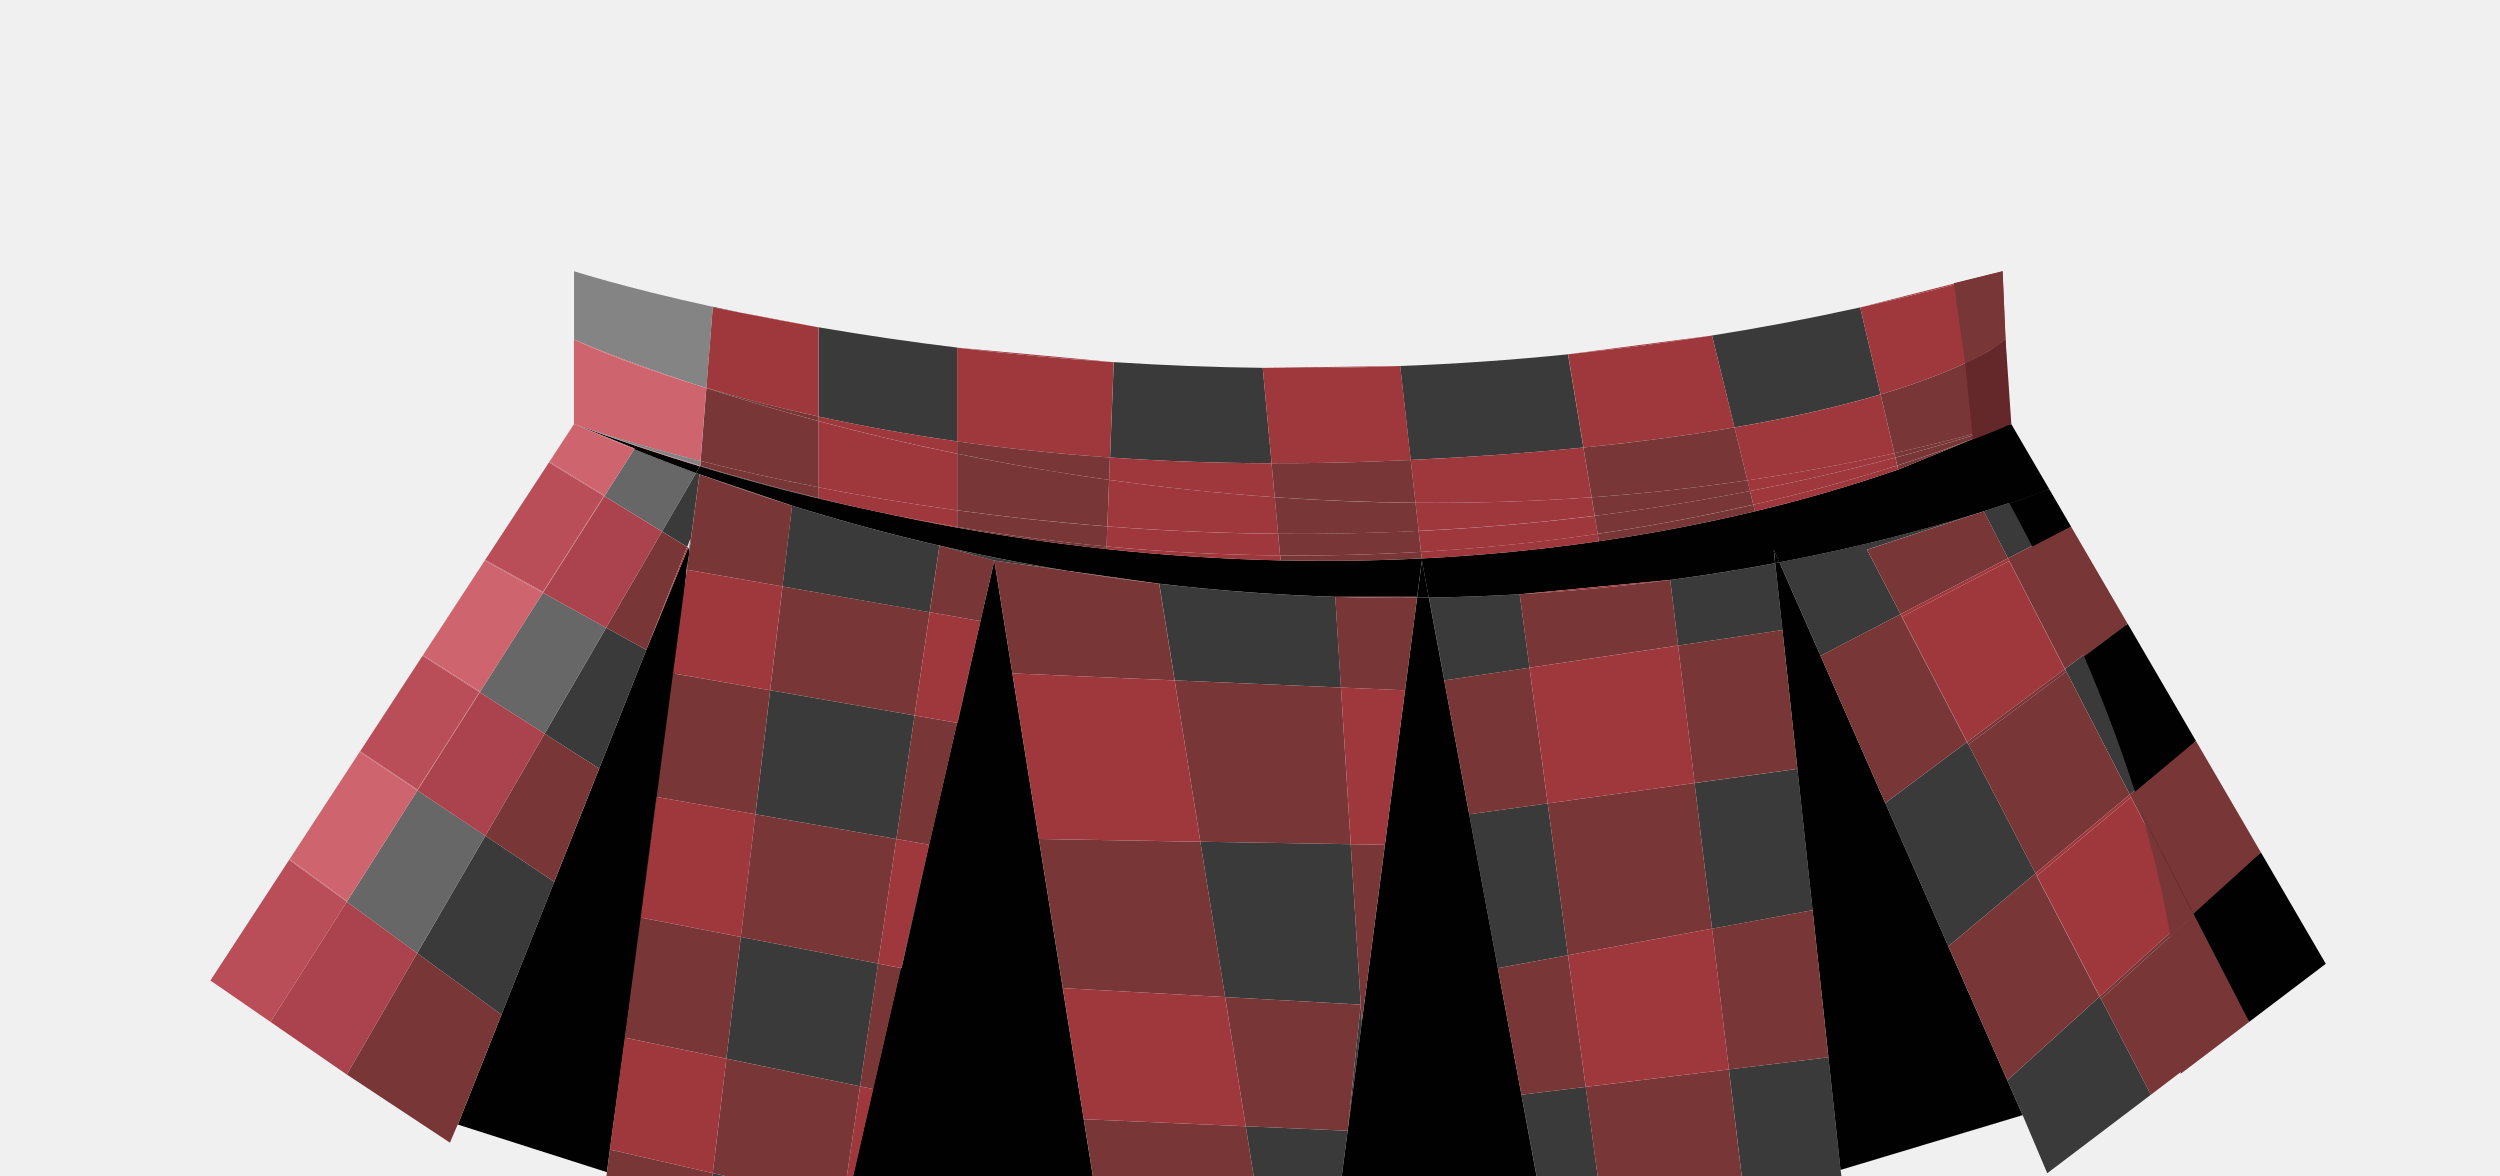
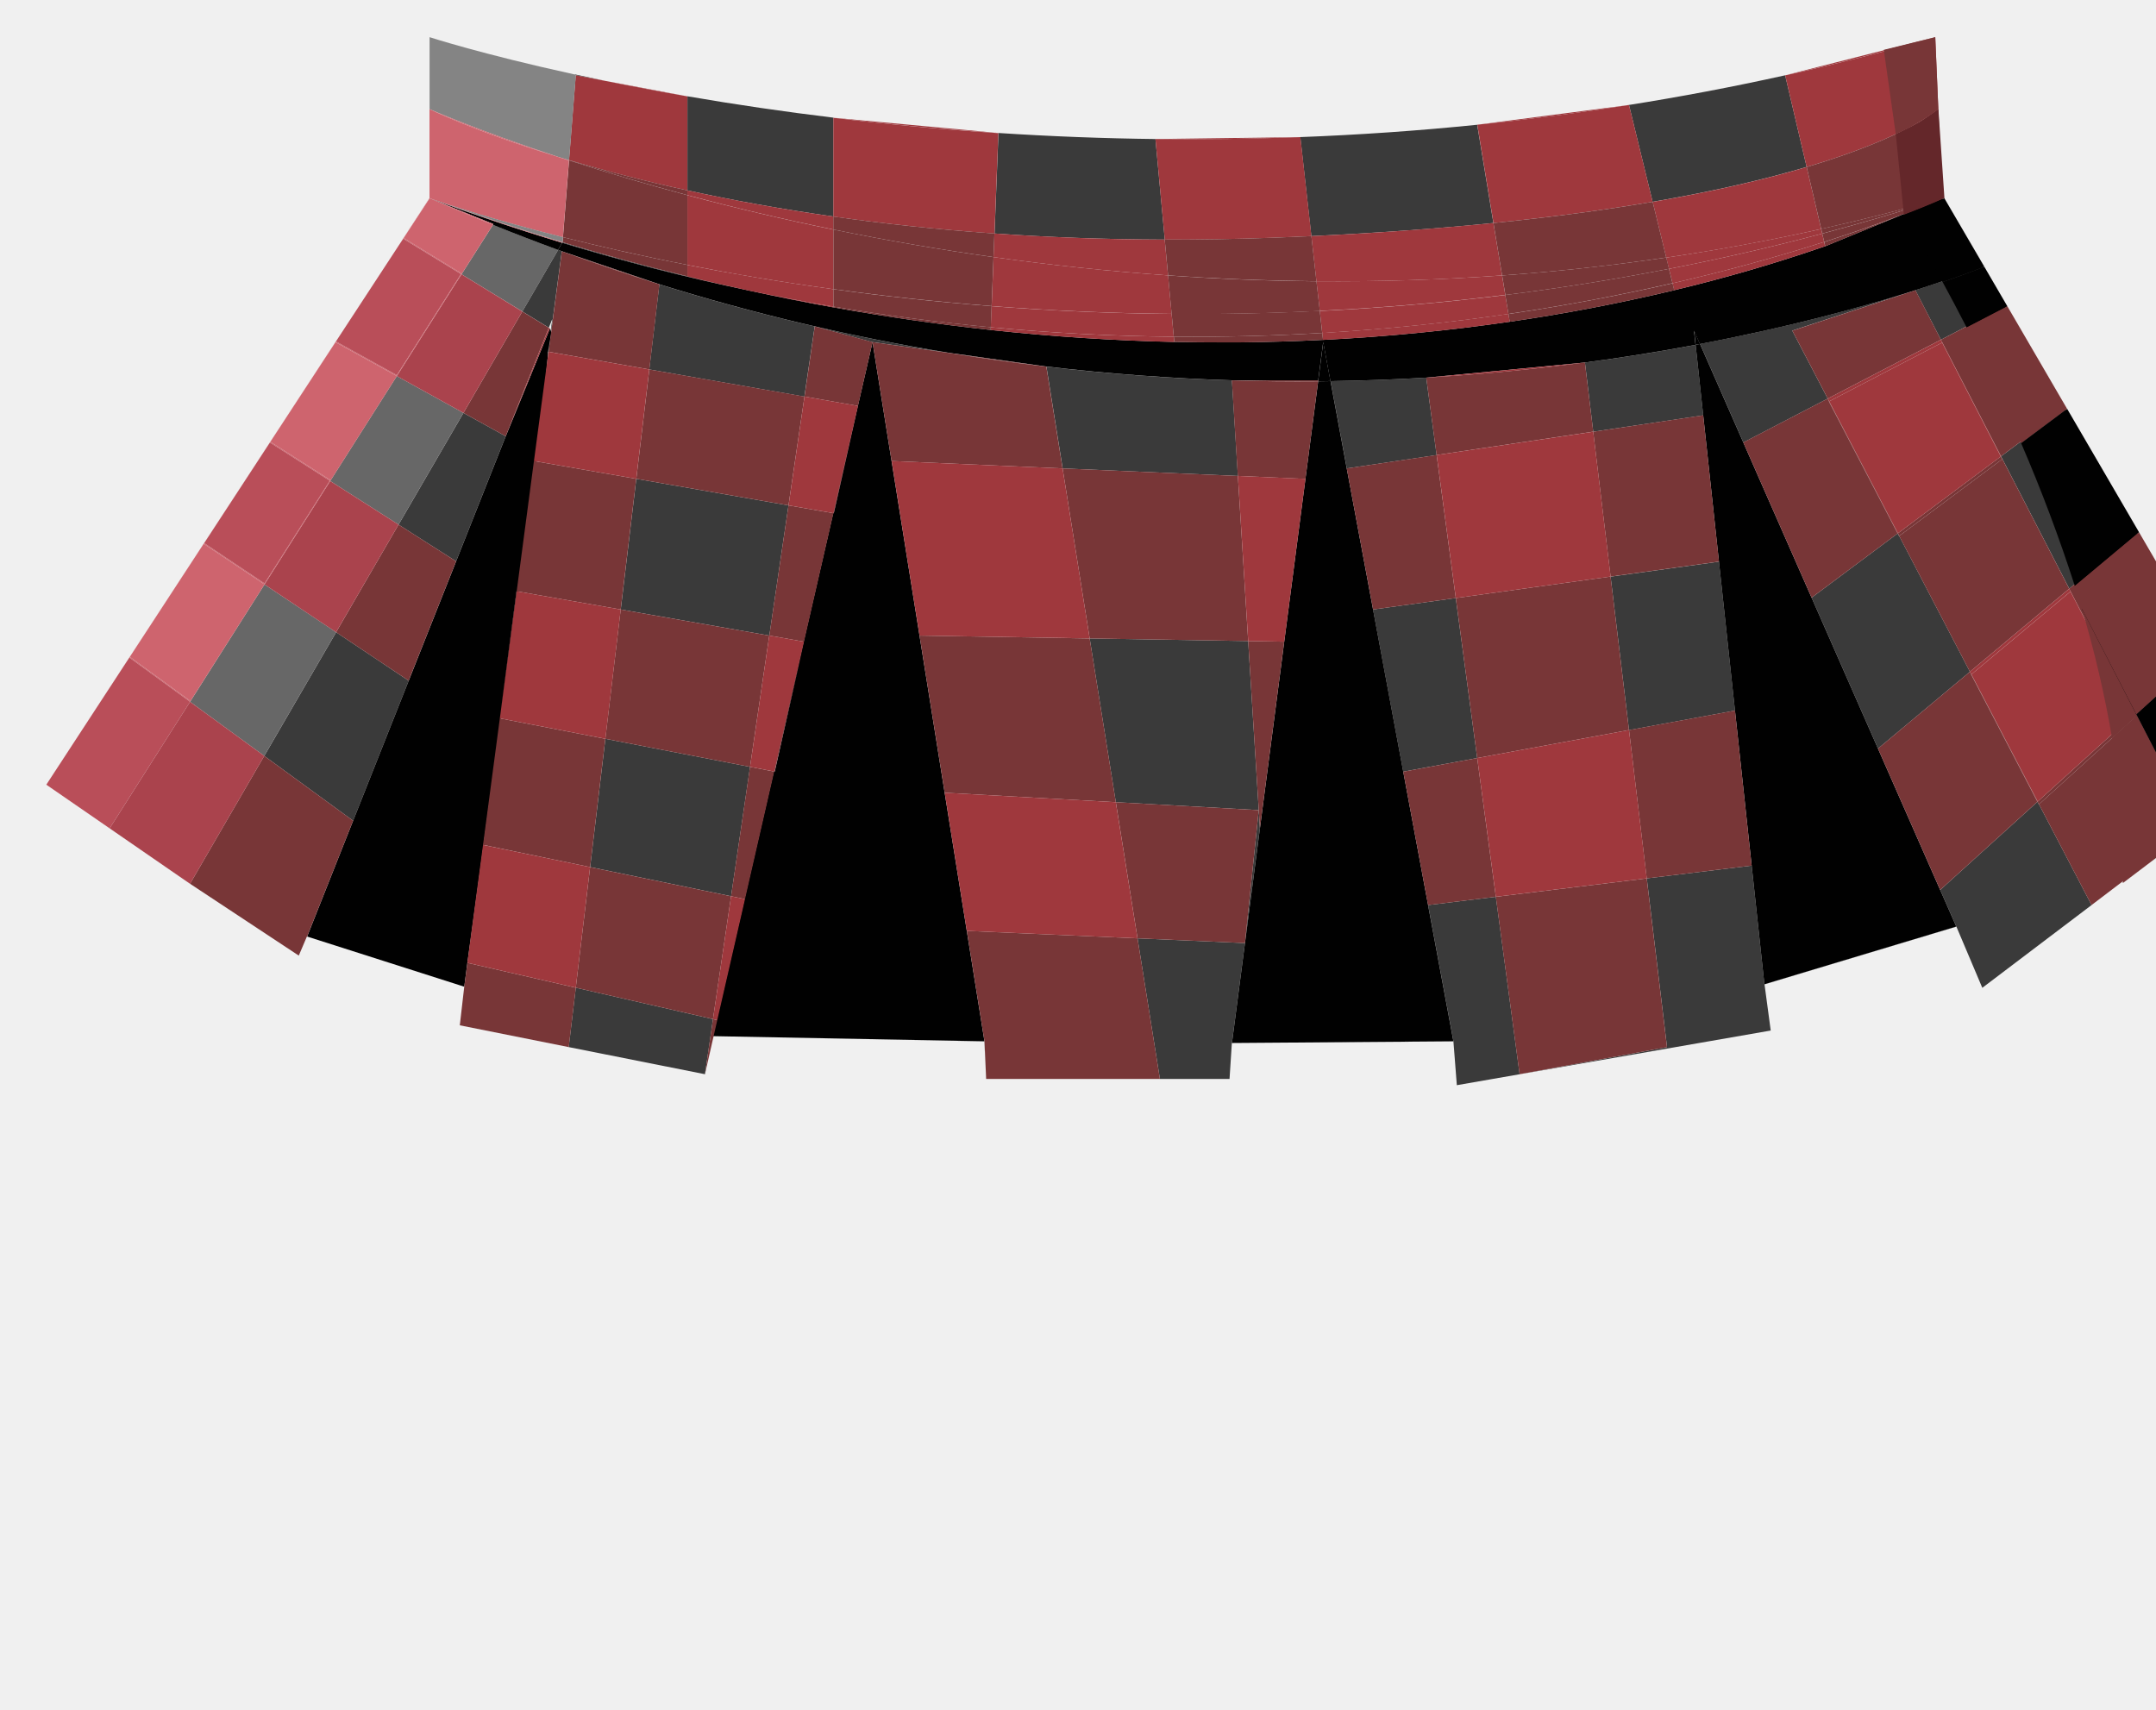
- <svg xmlns="http://www.w3.org/2000/svg" width="117" height="55" fill="none" viewBox="10 -15 95 65">
+ <svg xmlns="http://www.w3.org/2000/svg" width="116" height="92" fill="none" viewBox="-2.43 -1.95 113.14 89.73">
  <g clip-path="url(#a)">
    <path fill="#3A3A3A" d="m112.637 41.521-3.785 2.87 8.03-6.085-3.593-6.161-3.735 3.391 3.083 5.985Zm-93.621-7.748-3.807-2.544-3.771 6.492 4.663 3.402-2.414 6.078 6.669-16.798-1.34 3.37Zm70.165-12.215-.125-.287 4.427-2.303-1.86-3.567 6.459-2.12 1.34 2.598 3.369-1.753 3.131 5.374-3.345 2.497 3.581 6.947 3.543-2.963-8.12-13.939c-.029.01-5.548 2.306-14.8 4.056l2.4 5.457v.003Zm-67.24 28.19.154-1.168v-.003l-.154 1.17Zm-.051-30.029-3.406 5.863 3.02 1.925 2.604-6.563-2.217-1.225Zm21.47-3.715 4.047.571a111.9 111.9 0 0 1-15.265-3.614l.029.011-.53 4.466 8.14 1.426.542-3.683 3.033.827.004-.004Zm37.816 4.703 5.773-.859.828 7.677-5.688.787.967 8.054 5.562-1.024.674 6.266-2.74-25.46c-1.802.338-3.743.654-5.81.927l.437 3.632h-.003Zm-6.087 17.125-1.125-8.396-4.34.6-.839-4.487 3.589 19.27-1.168-6.272 3.883-.715Zm-9.015-14.654-.269 2.048-.551 4.246L66.74 18.06l-.666 5.12Zm6.342-5.309h.01c-1.625.093-3.305.158-5.032.183l.853 4.58 4.713-.7-.544-4.06v-.003Zm-7.603 15.02.15-1.164-.15 1.164Zm-40.139-3.812.01.004.906-6.837.301-2.468-3.785 28.733.813-6.118.88-6.643.875-6.67Zm39.012 12.444-.616-9.829-8.317-.136 1.372 8.593 7.5.416-.724 6.977-5.637-.248 1.175 7.379h-9.12l-.085-1.972h-.007l.093 1.972h12.772l.122-1.886 1.884-.014-1.88.014 1.468-11.266Zm25.807 1.955-5.505.671 1.063 8.856-7.736 1.422-1.247-9.311-3.556.434 1.332 7.153h-.003l.179 2.3 16.472-2.868-.326-2.425h-.004l-.67-6.232Zm15.071-3.209-.075-.14-5.104 4.627-3.263-7.418 4.824-4.034-3.71-7.124-.008.007-.075-.14-4.516 3.37 7.593 17.261h.004l1.361 3.215 5.734-4.343-2.758-5.288-.007.007ZM53.332 22.632l9.198.395-.312-5.015h.047a113 113 0 0 1-9.882-.736l.1.014.853 5.342h-.004ZM27.787 49.884l-.373 3.118 7.15 1.423.422-2.892-7.2-1.649ZM26.37 15.25l.18-.456-.226 1.71h.028l.699-5.267.204.068c-.133-.046-.265-.097-.398-.143l-1.877 3.233 1.39.851v.004Z" />
    <path fill="#010101" d="m22.097 48.577.011-.069L26.002 20l.325-3.343v-.15l.175-1.007-.07-.214-2.322 5.658-2.604 6.563-1.15 2.896L13.688 47.2l8.246 2.633.01-.086.154-1.171Zm13.274 3.858 13.854.266v-.004l-13.854-.262Z" />
    <path fill="#010101" d="m45.823 31.405-.043-.266-2.422-15.135-8.374 36.424.387.007 13.854.262v.004h.007l-3.41-21.296Zm18.275 21.368 9.742-.072v-.004l-9.742.076Z" />
    <path fill="#010101" d="m72.513 45.548-.137-.726-3.588-19.27-.545-2.92-.852-4.58c-.215 0-.43.007-.649.01l-1.486 11.41-.294 2.252-.15 1.165-1.125 8.632-1.468 11.266 1.88-.014 9.739-.076.003.004-1.332-7.156.004.003Zm17.655 4.16 10.068-3.028-.004-.004-10.068 3.029.004.003Z" />
    <path fill="#010101" d="m92.636 29.415-3.456-7.857-2.4-5.457-.23.043 2.74 25.46.201 1.868.67 6.236v-.003l10.068-3.029-7.593-17.261Zm8.944-17.369-2.096-3.593 2.096 3.593Z" />
    <path fill="#010101" d="M93.36 10.968h-.007a84.1 84.1 0 0 1-7.922 2.31 95.823 95.823 0 0 1-8.636 1.656 104.1 104.1 0 0 1-9.8.952c-1.432.072-2.904.115-4.416.129h-.795c-.852.004-1.715 0-2.593-.022a112.67 112.67 0 0 1-9.635-.628 119.76 119.76 0 0 1-8.252-1.186c-1.454-.262-2.93-.557-4.427-.883a115.03 115.03 0 0 1-9.807-2.508l-.215.374c.133.05.265.097.398.143l4.89 1.653a111.9 111.9 0 0 0 15.264 3.614l4.972.7c3.413.406 6.715.64 9.882.737h4.484l-.007.05.268-2.055.38 2.048c1.726-.025 3.406-.09 5.032-.183l8.317-.794a109.21 109.21 0 0 0 5.81-.927l-.08-.744.309.7c9.251-1.752 14.771-4.044 14.799-4.055l-2.095-3.592s-.738.34-2.127.872l-3.998 1.642.008-.003Z" />
    <path fill="#010101" d="M66.742 18.059c.219 0 .434-.007.648-.01L67.01 16l-.268 2.055v.004Zm19.81-1.914c.075-.015.15-.03.229-.044l-.308-.7.079.744Z" />
    <path fill="#3A3A3A" d="m27.788 2.001-.354 4.451.354-4.451ZM33.64 8.04c2.278.499 4.835.97 7.664 1.372V4.225h.011A154.567 154.567 0 0 1 33.63 3.1h.014v4.94h-.003Zm-4.294-5.745c-.577-.118-1.132-.237-1.659-.352l.104.058 1.558.294h-.003Zm37.04 8.145c3.535-.166 6.708-.4 9.552-.687l-.849-5.155.086-.01c-3.216.33-6.357.542-9.402.657h.033l.58 5.195Zm-16.628-.137c2.793.198 5.773.31 8.936.32l-.49-5.277h.06a155.223 155.223 0 0 1-8.338-.32h.04l-.205 5.277h-.003Zm49.726-1.85-.3-7.127.103 2.45.197 4.677Zm-15.187.187c3.35-.575 6-1.21 8.08-1.829l-1.128-4.81a136.961 136.961 0 0 1-8.284 1.57l.09-.01 1.239 5.079h.003Zm-55.532 2.618c-.556-.158-1.114-.326-1.677-.495l-.018.028c3.335 1.01 6.605 1.84 9.807 2.508-1.07-.234-2.149-.478-3.238-.747a136.802 136.802 0 0 1-4.875-1.293ZM97.36 9.326a37.81 37.81 0 0 0 2.127-.873l-2.128.873Z" />
    <path fill="#9F383D" d="m108.85 44.392-1.522 1.156 1.522-1.156Z" />
    <path fill="#783637" d="m102.575 21.997-.011.01.075.14-5.405 4.031 3.711 7.124 5.211-4.358-3.581-6.947Zm-4.489-8.716-6.461 2.123 1.859 3.564 5.938-3.09-1.336-2.597Zm14.55 28.24-3.084-5.985-.01.007.075.14-5.047 4.577 2.758 5.288 1.522-1.157 3.786-2.87ZM21.89 19.719l2.218 1.225 2.26-5.694-1.39-.852-3.087 5.32Z" />
    <path fill="#9F383D" d="m26.43 15.286-.06-.036-2.26 5.694 2.32-5.658Z" />
    <path fill="#783637" d="m15.207 31.229 3.807 2.543 1.34-3.37 1.15-2.895-3.02-1.926-3.277 5.648Z" />
    <path fill="#9F383D" d="m21.505 27.507-1.15 2.896 1.15-2.896Z" />
    <path fill="#783637" d="m16.1 41.122-4.664-3.402-3.893 6.71 5.706 3.77.426-1 .01.004v-.003l2.415-6.079Z" />
    <path fill="#3A3A3A" d="m28.54 43.554 7.395 1.53.996-6.789-7.593-1.473-.799 6.732Zm1.605-13.518 7.797 1.369 1.006-6.833-7.987-1.394-.816 6.858Z" />
    <path fill="#783637" d="m23.8 35.748-.882 6.642 5.62 1.164.798-6.732-5.537-1.074Zm2.555-19.238 5.29.928.53-4.466-.028-.01a110.322 110.322 0 0 1-4.889-1.653l-.204-.068-.698 5.27Z" />
    <path fill="#783637" d="M27.258 11.31c1.64.595 3.27 1.145 4.889 1.652l-4.89-1.653Zm2.884 18.726.817-6.858-5.37-.934-.905 6.837 5.458.955ZM22.097 48.58l-.154 1.168-.011.086-.233 2.026 5.717 1.143.372-3.118-5.691-1.304Zm-.167 1.254.01-.086-.01.086ZM39.785 18.86l2.808.493.767-3.349-3.034-.826-.54 3.682Zm-4.8 32.673-.422 2.892.648-2.841-.226-.05Zm.949-6.448.73.151 1.533-6.696-1.268-.245-.995 6.79Zm2.007-13.68 1.82.32 1.544-6.743-2.357-.41-1.007 6.833Z" />
    <path fill="#783637" d="m38.948 24.572.838-5.712-8.141-1.422-.684 5.74 7.987 1.394Z" />
    <path fill="#ECADB2" d="m41.326 24.985 1.268-5.633-1.29 5.63.022.003Z" />
    <path fill="#9F383D" d="m25.59 22.244 5.369.934.684-5.74-5.29-.927-.763 5.733Zm13.36 2.328 2.356.41 1.29-5.63-2.809-.492-.838 5.712Z" />
    <path fill="#ECADB2" d="m24.675 29.077-.874 6.671.885-6.667-.011-.004Zm13.553 9.47 1.533-6.822-1.562 6.814.029.008Z" />
    <path fill="#783637" d="m29.336 36.822 7.593 1.473 1.01-6.89-7.797-1.369-.806 6.786Z" />
    <path fill="#9F383D" d="m23.8 35.748 5.538 1.074.806-6.786-5.458-.955-.885 6.667Zm13.13 2.547 1.268.244 1.561-6.815-1.82-.32-1.01 6.891Z" />
    <path fill="#ECADB2" d="m22.105 48.508-.011.069v.003l.823-6.19-.813 6.118Zm-.011.069.01-.069-.01.069Z" />
    <path fill="#783637" d="m28.537 43.555-.752 6.33 7.2 1.648.949-6.448-7.397-1.53Z" />
    <path fill="#9F383D" d="m22.918 42.39-.824 6.19 5.691 1.304.752-6.33-5.62-1.163Zm12.066 9.143.226.05 1.454-6.347-.73-.151-.95 6.448Z" />
    <path fill="#783637" d="m45.114 26.976-.755-4.732 8.972.388-.853-5.341-.1-.015a111.599 111.599 0 0 1-4.971-.7l-4.048-.572 1.755 10.972Zm4.12 25.724.086 1.973h9.119l-1.175-7.379-8.958-.391-1.16-7.25 8.98.496-1.373-8.593-8.929-.151 3.41 21.296Z" />
    <path fill="#783637" d="m43.36 16.004 2.42 15.135-.666-4.163-1.755-10.972Zm4.046.572c1.684.276 3.338.506 4.972.7l-4.972-.7Zm15.124 6.451 3.546.155.666-5.12a109.24 109.24 0 0 1-4.48-.05h-.047l.311 5.015h.004Z" />
    <path fill="#783637" d="m66.743 18.06.007-.051h-4.484c1.525.046 3.019.064 4.48.05h-.003ZM63.07 31.692l.616 9.83 1.125-8.633.15-1.164-1.89-.033Zm.618 9.829 1.124-8.632-1.124 8.632Z" />
    <path fill="#783637" d="m53.332 22.632 1.422 8.924 8.317.136-.541-8.665-9.198-.395Z" />
    <path fill="#9F383D" d="m44.36 22.244.755 4.731.71 4.43 8.928.15-1.422-8.923-8.972-.388Zm.753 4.732.666 4.163.043.266-.709-4.43Zm.711 4.429-.043-.266.043.266Zm19.984-6.179.27-2.048-3.547-.15.541 8.664 1.891.033.846-6.5Z" />
    <path fill="#9F383D" d="m64.96 31.725.295-2.253.551-4.246-.845 6.499Z" />
    <path fill="#9F383D" d="m64.96 31.725.295-2.253-.294 2.253Z" />
    <path fill="#783637" d="m62.902 47.542.723-6.976-7.5-.417 1.139 7.145 5.638.248Z" />
    <path fill="#9F383D" d="m48.305 46.903 8.958.391-1.14-7.145-8.978-.496 1.16 7.25Z" />
    <path fill="#783637" d="m72.959 21.928 8.22-1.225-.438-3.632c-2.582.345-5.365.622-8.316.794h-.01l.543 4.063Z" />
    <path fill="#9F383D" d="m80.743 17.075-8.317.794c2.955-.173 5.734-.45 8.317-.794Z" />
    <path fill="#783637" d="m75.09 37.832 7.965-1.47-.967-8.054-8.123 1.128 1.124 8.396Zm2.223 16.593 7.736-1.422-1.063-8.855-7.92.966 1.247 9.311Zm10.464-26.903-.828-7.677-5.773.862.913 7.601 5.688-.786Z" />
    <path fill="#783637" d="m73.966 29.436-1.007-7.508-4.717.704.545 2.917.838 4.487 4.34-.6Z" />
    <path fill="#9F383D" d="m68.242 22.632.545 2.917-.545-2.917Zm5.725 6.804 8.124-1.128-.914-7.602-8.216 1.222 1.006 7.508Z" />
    <path fill="#783637" d="m83.055 36.363.93 7.785 5.506-.672-.2-1.872-.674-6.265-5.562 1.024Z" />
    <path fill="#9F383D" d="m89.493 43.476-.2-1.872.2 1.872Z" />
    <path fill="#783637" d="m71.207 38.547 1.168 6.272.136.73 3.556-.435-.977-7.282-3.883.715Z" />
    <path fill="#9F383D" d="m72.511 45.548-.136-.73.136.73Zm2.579-7.716.978 7.281 7.919-.966-.931-7.785-7.966 1.47Z" />
    <path fill="#783637" d="m105.923 19.5-3.131-5.371-3.37 1.75 3.155 6.117 3.346-2.496Zm-12.366-.389-.076-.143-4.43 2.302.129.288 3.456 7.857 4.517-3.37-3.61-6.926.014-.008Z" />
    <path fill="#9F383D" d="m92.636 29.415-3.456-7.857 3.456 7.857Zm6.851-13.385 3.081 5.977.01-.01-3.155-6.119-5.939 3.09.076.144 5.927-3.083Z" />
    <path fill="#783637" d="m109.552 35.536 3.735-3.391-3.588-6.161-3.543 2.96 3.396 6.592Zm-8.531-2.094-.075-.14-4.825 4.034 3.263 7.418 5.104-4.627-3.478-6.678.011-.007Z" />
    <path fill="#9F383D" d="m100.945 33.302.076.14 5.2-4.347 3.32 6.449.011-.008-3.395-6.592-5.212 4.358Z" />
    <path fill="#783637" d="m97.152 26.045.076.14.007-.007-.072-.14-.01.007Z" />
    <path fill="#783637" d="m102.565 22.007-5.4 4.031.07.14 5.405-4.03-.075-.14Zm-9.008-2.895-.014.007 3.61 6.926.011-.007-3.607-6.926Z" />
    <path fill="#9F383D" d="m93.559 19.112 3.606 6.926 5.402-4.03-3.08-5.979-5.928 3.083Z" />
    <path fill="#783637" d="m104.488 40.127.075.14.008-.007-.072-.143-.011.01Zm.084.133 5.046-4.576-.075-.14-5.043 4.573.072.143Z" />
    <path fill="#783637" d="m101.022 33.442-.01.007 3.478 6.678.01-.01-3.478-6.675Z" />
    <path fill="#9F383D" d="m101.023 33.442 3.478 6.675 5.043-4.573-3.32-6.449-5.201 4.347ZM49.562 15.221l-.007.147c3.349.36 6.565.56 9.635.63l-.026-.277a113.779 113.779 0 0 1-9.602-.496v-.004Zm9.303-2.719-.175-1.88a130.848 130.848 0 0 1-8.936-.319l-.047 1.24c2.901.406 5.964.736 9.158.959Z" />
    <path fill="#9F383D" d="m59.054 14.52-.186-2.018a132.858 132.858 0 0 1-9.158-.96l-.1 2.573c2.99.23 6.146.377 9.448.406h-.004Z" />
    <path fill="#9F383D" d="m49.605 14.115-.042 1.11c3.32.312 6.525.467 9.602.496l-.111-1.197a139.019 139.019 0 0 1-9.449-.406v-.003Zm17.352 1.411.04.363c3.517-.176 6.79-.514 9.799-.952l-.068-.413c-3.02.442-6.286.794-9.771.999v.003Zm9.437-3.021-.455-2.752a182.28 182.28 0 0 1-9.552.687l.265 2.367c3.155.029 6.407-.065 9.742-.302Z" />
    <path fill="#9F383D" d="m76.563 13.53-.168-1.025c-3.335.237-6.587.327-9.743.302l.176 1.556c3.155-.155 6.404-.42 9.735-.837v.003Z" />
    <path fill="#9F383D" d="m66.828 14.366.13 1.16c3.484-.204 6.75-.556 9.77-.998l-.165-.995c-3.33.413-6.583.682-9.735.837v-.004ZM36.879 13.3a122.1 122.1 0 0 0 4.427.883v-.047a111.92 111.92 0 0 1-4.427-.837Zm4.427-3.205v-.683A105.01 105.01 0 0 1 33.64 8.04v.252c2.313.617 4.874 1.232 7.665 1.803Z" />
    <path fill="#9F383D" d="M41.306 13.227v-3.129a133.477 133.477 0 0 1-7.665-1.803v3.66c2.313.453 4.874.892 7.665 1.272Z" />
    <path fill="#9F383D" d="M41.306 13.227c-2.79-.384-5.352-.819-7.665-1.271v.6c1.089.269 2.167.513 3.238.747 1.49.312 2.965.589 4.427.837v-.913Zm44.03-.312.09.366a84.1 84.1 0 0 0 7.922-2.31l-.053-.226a98.495 98.495 0 0 1-7.96 2.17Zm7.804-2.849-.763-3.251c-2.08.618-4.731 1.254-8.08 1.828l.713 2.925a109.95 109.95 0 0 0 8.13-1.502Z" />
    <path fill="#9F383D" d="m93.196 10.307-.058-.241c-2.74.61-5.455 1.106-8.13 1.502l.143.592a122.075 122.075 0 0 0 8.041-1.85l.004-.003Z" />
    <path fill="#9F383D" d="M85.339 12.915a98.129 98.129 0 0 0 7.958-2.17l-.104-.435a122.738 122.738 0 0 1-8.04 1.85l.186.755Zm-58.224-2.418-.021.266.021-.266Zm2.229-8.202c1.307.27 2.74.54 4.283.809l-4.283-.809Z" />
    <path fill="#9F383D" d="M27.433 6.452A85.808 85.808 0 0 0 33.64 8.04V3.104h-.014a162.91 162.91 0 0 1-4.284-.808L27.784 2l-.354 4.451h.003Z" />
    <path fill="#783637" d="M33.64 8.291V8.04a89.735 89.735 0 0 1-6.206-1.588v.015c1.783.574 3.868 1.2 6.207 1.824Z" />
    <path fill="#783637" d="M33.64 11.952v-3.66a127.066 127.066 0 0 1-6.208-1.826l-.319 4.031c1.856.467 4.044.97 6.53 1.455h-.004Z" />
    <path fill="#783637" d="M27.094 10.763a123.04 123.04 0 0 0 6.55 1.789v-.6a124.237 124.237 0 0 1-6.529-1.455l-.021.262v.004Z" />
    <path fill="#9F383D" d="M41.316 4.229c2.676.323 5.556.6 8.61.797l-8.61-.797Z" />
    <path fill="#9F383D" d="M41.304 9.416c2.593.366 5.409.675 8.453.89l.204-5.273h-.04a158.86 158.86 0 0 1-8.61-.801h-.01v5.184h.003Z" />
    <path fill="#783637" d="M41.305 14.136v.047c2.833.507 5.587.898 8.252 1.185l.007-.147c-2.683-.251-5.44-.61-8.26-1.085Zm8.402-2.594.047-1.239c-3.041-.212-5.86-.52-8.453-.89v.682a135.9 135.9 0 0 0 8.402 1.447h.004Z" />
    <path fill="#783637" d="m49.607 14.115.1-2.572a135.822 135.822 0 0 1-8.402-1.448v3.129c2.586.355 5.361.66 8.302.887v.004Z" />
    <path fill="#783637" d="M41.305 13.227v.913c2.819.474 5.576.833 8.26 1.085l.042-1.11c-2.94-.226-5.716-.532-8.302-.888Z" />
    <path fill="#9F383D" d="m65.776 5.245-7.514.1c2.428.03 4.935 0 7.514-.1Z" />
    <path fill="#9F383D" d="M58.694 10.623c1.855.004 3.768-.025 5.748-.1.663-.026 1.311-.054 1.949-.083l-.58-5.195h-.033c-2.578.097-5.086.126-7.514.1h-.06l.49 5.282v-.004Z" />
    <path fill="#783637" d="m59.168 15.717.025.277c.878.018 1.74.025 2.593.025h.795c1.512-.015 2.984-.061 4.417-.133l-.04-.363c-2.49.147-5.09.22-7.79.194Zm7.485-2.91-.265-2.367c-.637.028-1.285.057-1.948.082-1.98.075-3.893.104-5.749.1l.176 1.88c2.514.175 5.115.28 7.786.305Z" />
    <path fill="#783637" d="m66.83 14.366-.176-1.555c-2.669-.022-5.269-.13-7.787-.306l.186 2.02c2.511.02 5.108-.026 7.773-.155l.003-.004Z" />
    <path fill="#783637" d="m59.055 14.52.11 1.197a114.18 114.18 0 0 0 7.79-.194l-.128-1.16c-2.665.129-5.261.179-7.772.154v.003Z" />
    <path fill="#9F383D" d="M75.176 4.584c2.55-.262 5.15-.596 7.786-1.013l-7.786 1.013Z" />
    <path fill="#9F383D" d="M75.939 9.753c3.177-.32 5.946-.7 8.356-1.113l-1.24-5.08-.089.01c-2.64.418-5.236.752-7.786 1.014l-.086.01.849 5.156-.004.003Z" />
    <path fill="#783637" d="m76.727 14.524.068.413a96.061 96.061 0 0 0 8.635-1.656l-.09-.366c-2.575.589-5.458 1.15-8.61 1.613l-.003-.004Zm8.283-2.96-.713-2.924c-2.406.413-5.179.794-8.356 1.113l.455 2.752c2.82-.201 5.695-.51 8.614-.941Z" />
    <path fill="#783637" d="m85.156 12.157-.144-.593c-2.919.428-5.795.74-8.614.941l.169 1.024a125.81 125.81 0 0 0 8.592-1.372h-.003Z" />
    <path fill="#783637" d="m76.562 13.529.165.995a108.5 108.5 0 0 0 8.61-1.613l-.186-.754a125.81 125.81 0 0 1-8.592 1.372h.003Z" />
    <path fill="#9F383D" d="M91.25 2.001C93.85 1.423 96.48.758 99.126 0L91.25 2.001ZM99.129 0l.057 1.326L99.13 0Z" />
    <path fill="#9F383D" d="m99.287 3.775-.104-2.446-.057-1.326a132.55 132.55 0 0 1-7.876 2.001l1.128 4.81c5.316-1.576 6.91-3.039 6.91-3.039Z" />
    <path fill="#783637" d="M93.355 10.971h.007l3.997-1.641c-1.014.388-2.375.88-4.058 1.419l.053.226v-.004Zm6.13-2.518-.197-4.677s-1.594 1.458-6.91 3.04l.764 3.25c2.102-.47 4.216-1.002 6.347-1.613h-.004Z" />
    <path fill="#783637" d="M93.198 10.306c2.08-.553 4.18-1.167 6.29-1.857-2.128.61-4.245 1.146-6.347 1.613l.057.24v.005Z" />
    <path fill="#783637" d="M93.3 10.745a77.293 77.293 0 0 0 4.057-1.419l2.128-.873c-2.11.686-4.205 1.3-6.29 1.857l.104.435Z" />
    <path fill="#676767" d="M11.45 28.721 7.544 34.88l3.893 2.841 3.772-6.491-3.757-2.508Z" />
    <path fill="#CE646E" d="M.025 39.193 0 39.23l.025-.036Zm8.233-12.605.025-.036h-.004l-3.9 5.97h.003l3.876-5.934ZM20.114 8.453h-.01l-1.358 2.08.004.004 1.364-2.084Zm-4.94 7.555-.003-.004-3.417 5.231h.004l3.416-5.227Z" />
    <path fill="#676767" d="m14.898 23.293 3.586 2.289 3.406-5.863-3.496-1.933-3.496 5.507Zm6.892-10.849 3.194 1.954 1.877-3.233a112.812 112.812 0 0 1-3.42-1.318l-1.652 2.597Z" />
    <path fill="#010101" d="m20.113 8.453 3.346 1.354-.026.04a113.3 113.3 0 0 0 3.421 1.318l.215-.373c-2.292-.694-4.61-1.47-6.956-2.339Z" />
    <path fill="#848484" d="M20.113 3.776s2.41 1.077 6.695 2.49c.204.064.411.125.626.19l.355-4.451-.104-.058C22.853.891 20.113 0 20.113 0v3.776Z" />
    <path fill="#CE646E" d="M20.113 3.776s2.285 1.139 6.695 2.49c-4.28-1.412-6.695-2.49-6.695-2.49Zm.004 4.677.18.065c-.062-.022-.123-.043-.18-.065Z" />
    <path fill="#CE646E" d="M20.3 8.518c-.11-.04-.175-.061-.179-.065a117.2 117.2 0 0 0 6.956 2.339l.018-.029a137.33 137.33 0 0 1-6.791-2.245H20.3ZM8.258 26.587l-3.875 5.935 3.159 2.303-.025.036.025.018 3.908-6.158-3.192-2.134ZM21.762 12.43l.026.014 1.65-2.597a115.34 115.34 0 0 1-3.32-1.394l-1.364 2.087 3.034 1.858-.026.036v-.004Zm-6.888 10.849.025.014 3.496-5.507-3.22-1.778-3.417 5.227 3.141 2.004-.025.04Z" />
    <path fill="#CE646E" d="m23.433 9.847.026-.04-3.346-1.354c1.11.489 2.217.949 3.32 1.394Zm-8.236 6.118-.025.04.025-.04Zm-.022.043.026-.04-.004-.003-.025.04.003.003Z" />
    <path fill="#AA434D" d="m21.89 19.719 3.088-5.32-3.192-1.955-3.392 5.342 3.496 1.933Z" />
    <path fill="#CE646E" d="m21.788 12.444-.026-.014-3.366 5.306-3.195-1.768-.025.04 3.22 1.778 3.392-5.342ZM8.283 26.552l-.025.036.025-.036Z" />
    <path fill="#AA434D" d="m14.898 23.294-3.449 5.428 3.757 2.507 3.278-5.647-3.586-2.288Z" />
    <path fill="#CE646E" d="m14.873 23.279-3.424 5.388-3.166-2.116-.025.036 3.191 2.134 3.45-5.428-.026-.014Z" />
    <path fill="#AA434D" d="m11.436 37.72-3.893-2.84-4.22 6.642L0 39.23l7.543 5.202 3.893-6.71Z" />
    <path fill="#CE646E" d="M.025 39.193 0 39.23l.025-.036ZM18.73 10.576l.022-.04-.004-.003-.025.036.007.007Zm3.06 1.818-3.038-1.857-.021.04 3.033 1.853.025-.036Z" />
    <path fill="#B94E59" d="m21.76 12.43-3.033-1.854-3.528 5.392 3.195 1.768 3.367-5.306Z" />
    <path fill="#CE646E" d="M11.727 21.278 8.28 26.552h.004l3.442-5.274Zm.007-.004.025-.04h-.003l-.026.037.004.003ZM14.9 23.24l-3.14-2.005-.026.04 3.142 2.004.025-.04Zm-3.17-1.97-.003.008.003-.008Z" />
    <path fill="#CE646E" d="m11.734 21.274-.003-.004-.004.008-3.442 5.273 3.45-5.277Z" />
    <path fill="#B94E59" d="m11.451 28.668 3.425-5.389-3.142-2.005-3.449 5.278 3.166 2.116Z" />
    <path fill="#CE646E" d="M4.357 32.554v.004l.025-.036H4.38L.023 39.193l4.334-6.639Zm3.161 2.306.026-.035-3.16-2.303-.025.036 3.16 2.303Z" />
    <path fill="#B94E59" d="m7.518 34.86-3.16-2.302-4.333 6.635L0 39.23l3.324 2.292 4.22-6.642-.026-.018Z" />
    <path fill="#CE646E" d="M27.431 6.452c-.214-.065-.419-.126-.626-.19.204.068.412.136.623.204v-.014h.003Z" />
    <path fill="#CE646E" d="m20.116 8.453.18.065c.648.226 3.033 1.03 6.812 1.983l.319-4.03c-.215-.07-.42-.137-.623-.206-4.406-1.347-6.691-2.486-6.695-2.49v4.678h.007Z" />
    <path fill="#848484" d="M27.113 10.497c-3.779-.952-6.164-1.757-6.812-1.983 2.3.83 4.563 1.574 6.79 2.245l.022-.262Z" />
    <path fill="#3A3A3A" d="m116.999 38.306-3.589-6.161 3.589 6.161Zm-14.086-24.177 1.007 1.728-2.221-3.812 1.214 2.084Z" />
    <path fill="#010101" d="m101.701 12.046-2.095-3.593 2.091 3.593h.004Zm-.004 0-2.091-3.593 2.091 3.593Z" />
    <path fill="#9F383D" d="m108.969 44.391 3.789-2.87-3.789 2.87Zm-6.055-30.262 3.13 5.37-2.123-3.642-1.007-1.728Zm3.128 5.371-2.124-3.643 2.124 3.643Z" />
    <path fill="#783637" d="m104.609 40.127.072.14.011-.007-.072-.143-.011.01Z" />
    <path fill="#64272A" d="M99.29 3.776s-.749.539-1.014.697c-.294.172-1.221.614-1.221.614l.426 4.24a38.182 38.182 0 0 0 2.127-.874l-.318-4.677Z" />
    <path fill="#010101" d="m109.676 35.536 3.084 5.985 4.24-3.215-3.588-6.161-3.736 3.391Zm-6.762-21.407-1.214-2.084s-.77.32-2.188.805c.386.708.813 1.509 1.264 2.39l2.138-1.111Zm3.534 14.675 3.374-2.82-3.775-6.48-2.414 1.803a83.388 83.388 0 0 1 2.819 7.5l-.004-.003Z" />
    <path fill="#010101" d="m101.699 12.046-2.095-3.593s-.738.341-2.127.873c0 0 .823 1.311 2.034 3.524 1.415-.485 2.178-.797 2.188-.804Z" />
    <path fill="#783637" d="m109.674 35.536-.011.007.036.069-1.297 1.174c.423 2.536.667 5.152.566 7.609l3.79-2.87-3.084-5.985v-.004Zm-6.046-14.233 2.414-1.803-3.13-5.374-2.139 1.11c.892 1.742 1.881 3.8 2.855 6.064v.003Zm6.195 4.681-3.374 2.82c.126.395.251.79.369 1.189l2.858 5.543 3.736-3.388-3.589-6.16v-.004Z" />
    <path fill="#010101" d="m106.834 30.05 2.83 5.494.011-.008-2.859-5.543c.008.022.011.04.018.061v-.003Z" />
    <path fill="#783637" d="m108.405 36.786 1.296-1.174-2.865-5.558a57.827 57.827 0 0 1 1.569 6.732ZM97.053 5.087 96.426.665l2.7-.665.162 3.776s-1.025.783-2.235 1.31Z" />
  </g>
  <defs>
    <clipPath id="a">
      <path fill="#fff" d="M0 0h117v55H0z" />
    </clipPath>
  </defs>
</svg>
